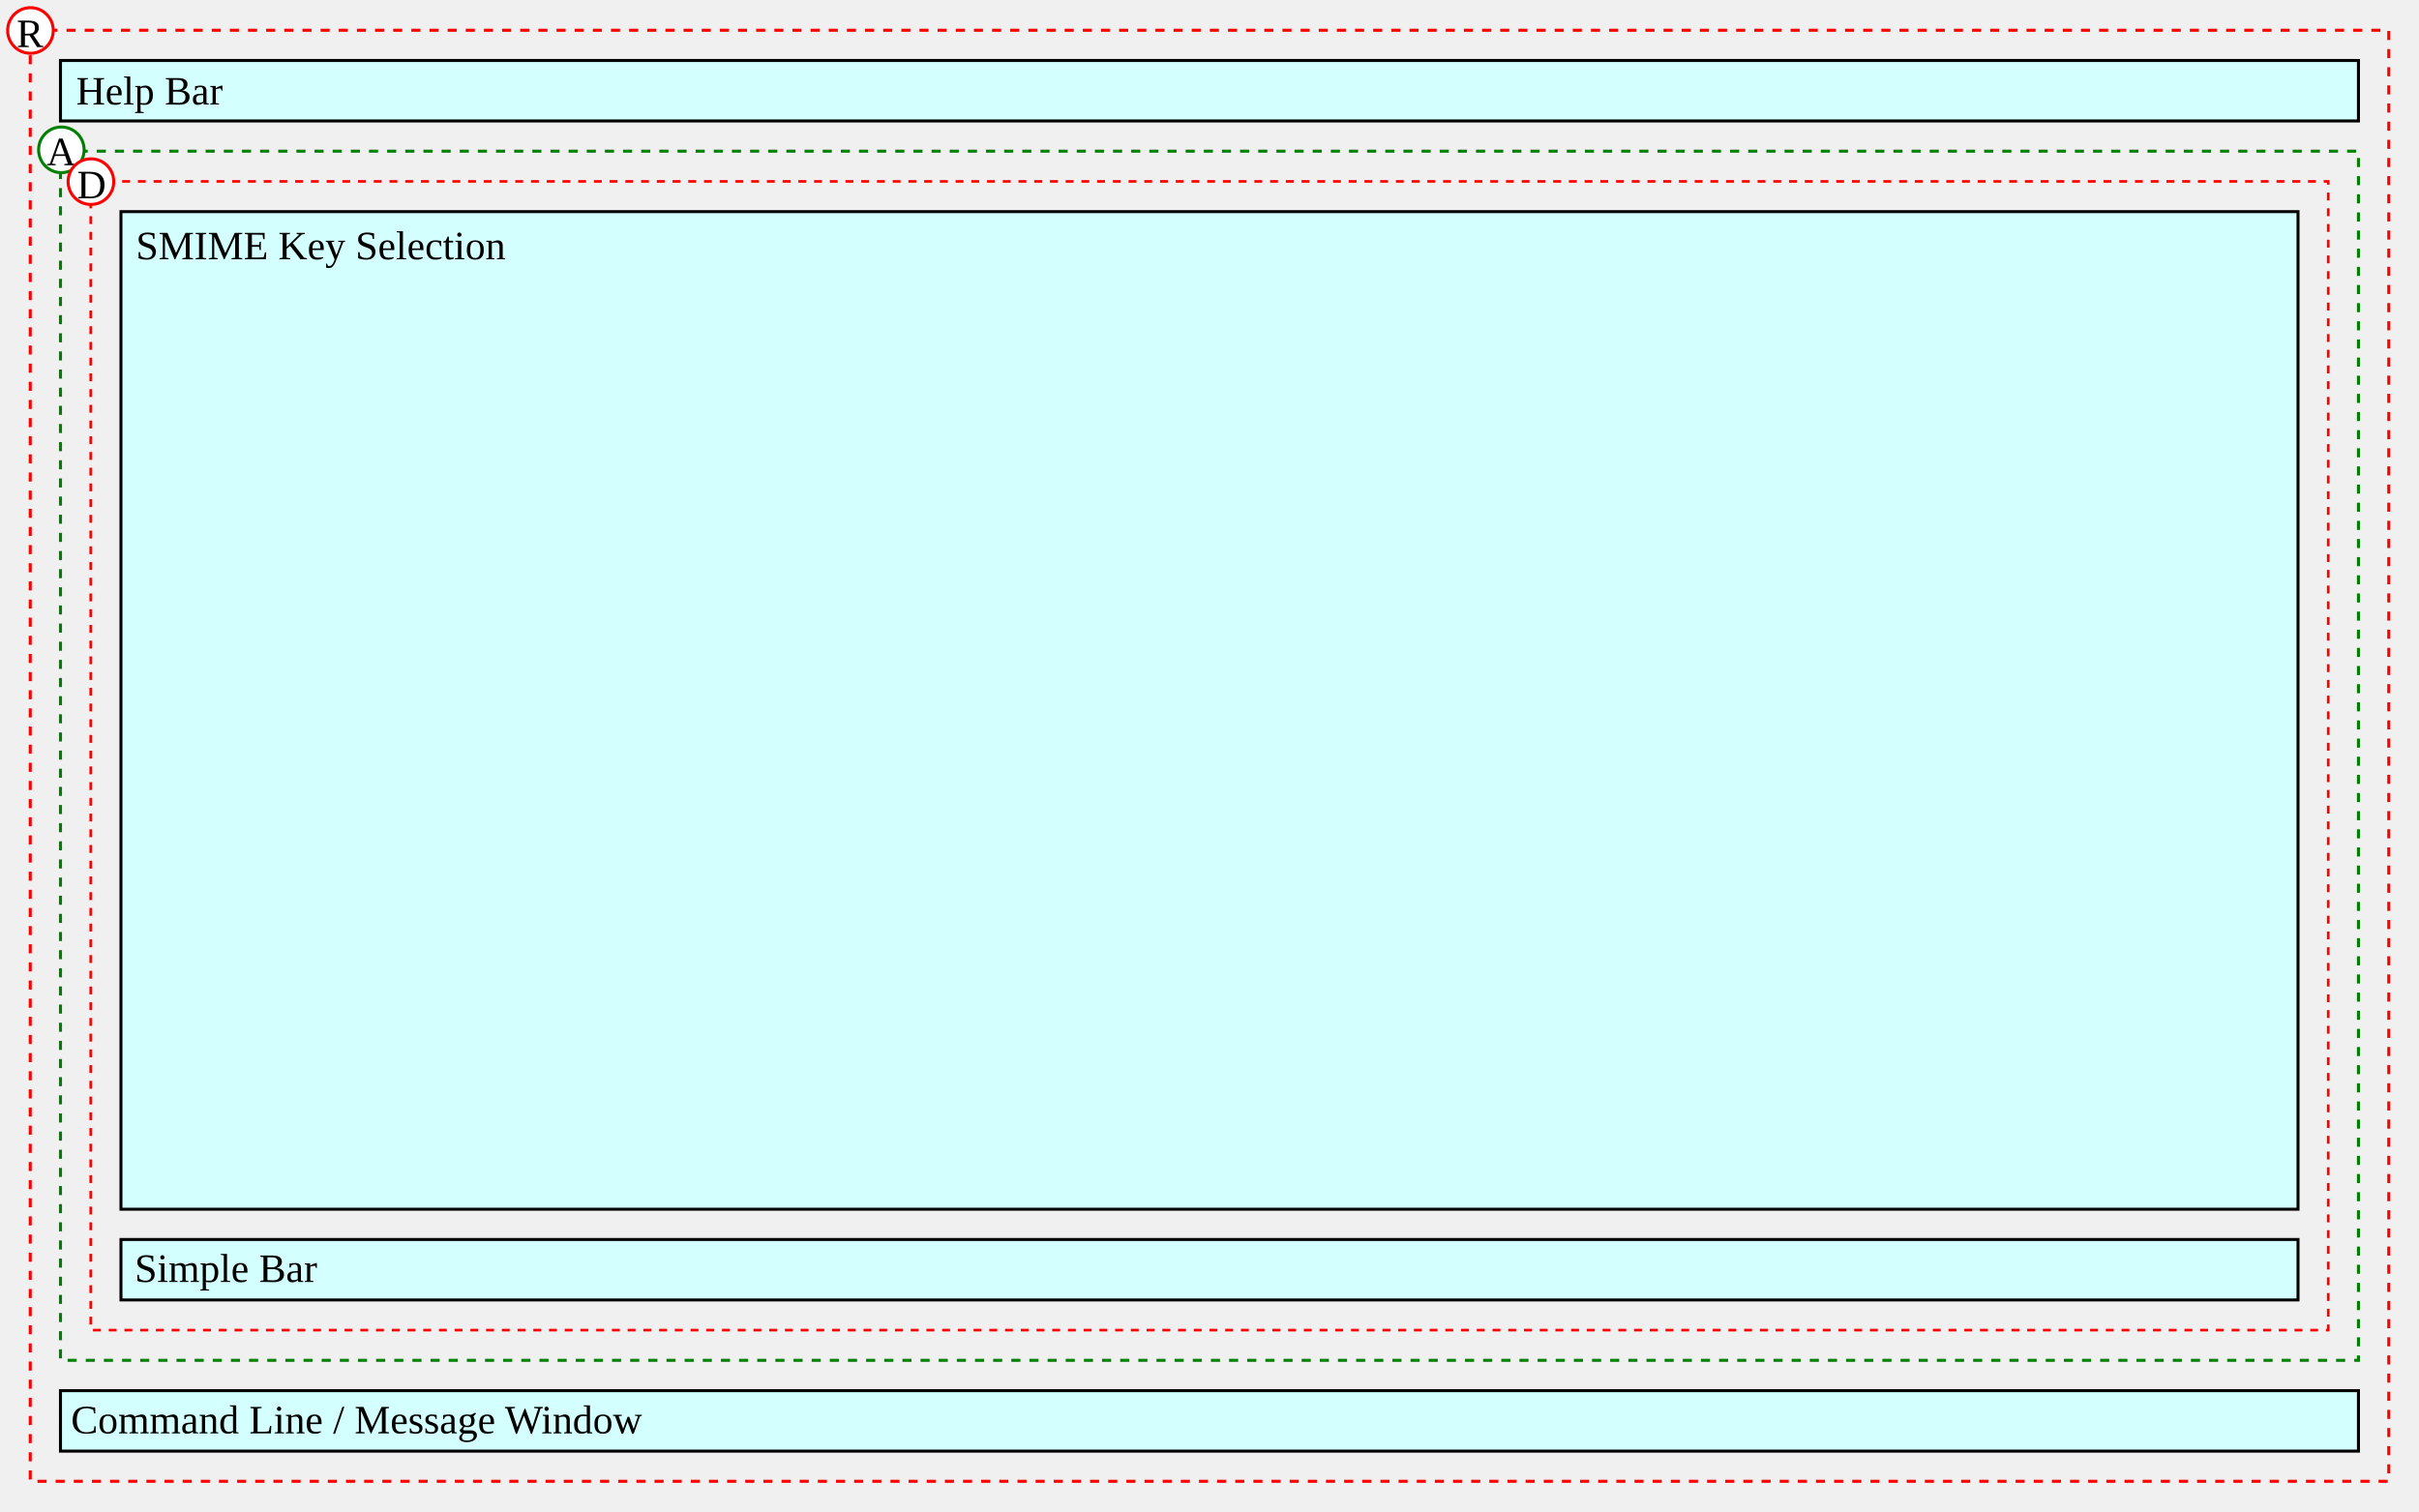
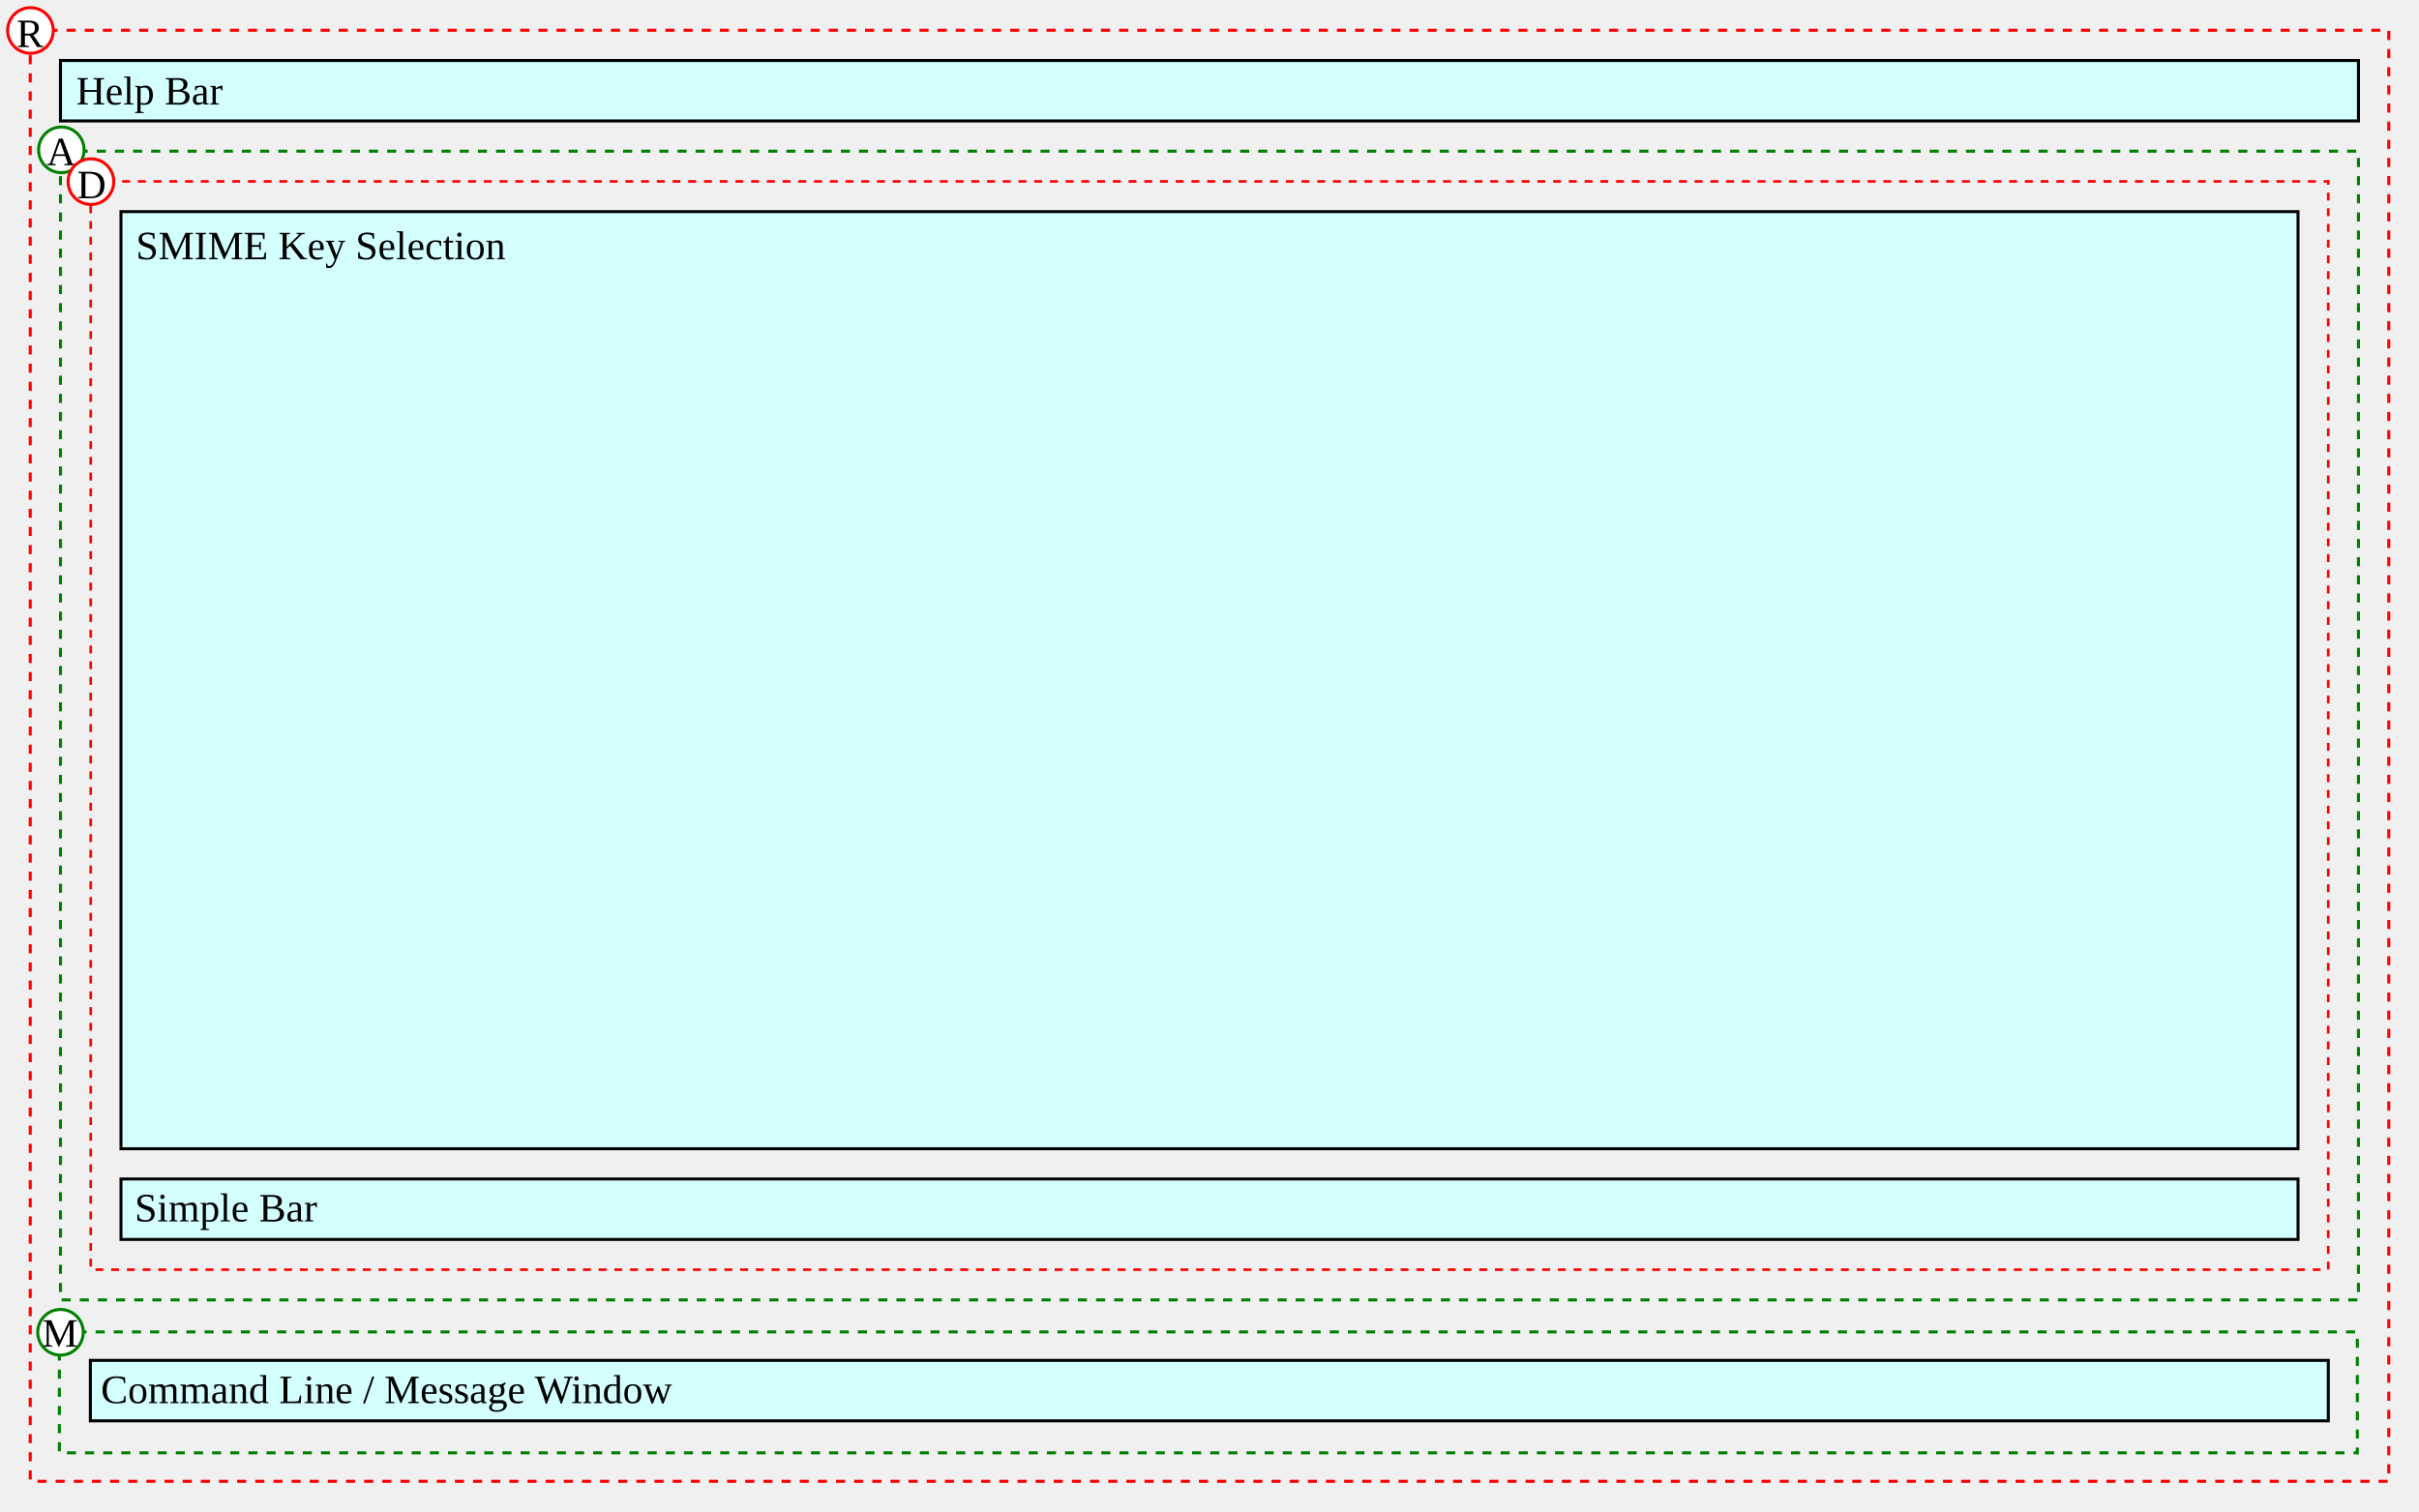
- <svg xmlns="http://www.w3.org/2000/svg" width="800" height="500" version="1.1" viewBox="0 0 211.67 132.29">
-   <g transform="translate(12.817 -77.777)">
-     <g stroke-width=".265">
-       <rect x="-10.171" y="80.423" width="206.38" height="127" fill="none" stroke="#f00" stroke-dasharray="0.794,0.794" />
-       <rect x="-7.525" y="91.006" width="201.08" height="105.83" fill="none" stroke="#008000" stroke-dasharray="0.794, 0.794" />
-       <rect x="-7.525" y="199.49" width="201.08" height="5.292" fill="#d3ffff" stroke="#000" />
-     </g>
-     <g transform="translate(29.104 84.667)">
-       <g transform="translate(-29.104 -84.667)">
-         <rect x="-7.525" y="83.069" width="201.08" height="5.292" fill="#d3ffff" stroke="#000" stroke-width=".265" />
-         <text x="-6.158" y="86.922" fill="#000000" font-size="3.528px" stroke-width=".265" style="line-height:1.25" xml:space="preserve">
-           <tspan x="-6.158" y="86.922" stroke-width=".265">Help Bar</tspan>
-         </text>
-       </g>
-     </g>
-     <g>
-       <rect x="-2.233" y="96.298" width="190.5" height="87.313" fill="#d3ffff" stroke="#000" stroke-width=".26" />
-       <text x="-0.922" y="100.47" fill="#000000" font-size="3.528px" stroke-width=".265" style="line-height:1.25" xml:space="preserve">
-         <tspan x="-0.922" y="100.47" stroke-width=".265">SMIME Key Selection</tspan>
-       </text>
-       <text x="-6.602" y="203.23" fill="#000000" font-size="3.528px" stroke-width=".265" style="line-height:1.25" xml:space="preserve">
-         <tspan x="-6.602" y="203.23" stroke-width=".265">Command Line / Message Window</tspan>
-       </text>
-     </g>
-     <g transform="translate(-17.988 8.4706)">
-       <ellipse cx="7.835" cy="71.973" rx="1.996" ry="1.996" fill="#fff" stroke="#f00" stroke-width=".265" />
-       <text x="6.617" y="73.426" fill="#000000" font-size="3.528px" stroke-width=".265" style="line-height:1.25" xml:space="preserve">
-         <tspan x="6.617" y="73.426" fill="#000000" stroke-width=".265">R</tspan>
-       </text>
-     </g>
-     <g transform="translate(-20.578 18.93)">
-       <ellipse cx="13.13" cy="71.959" rx="1.99" ry="1.997" fill="#fff" stroke="#008000" stroke-width=".265" />
-       <text x="11.841" y="73.305" fill="#000000" font-size="3.528px" stroke-width=".265" style="line-height:1.25" xml:space="preserve">
-         <tspan x="11.841" y="73.305" fill="#000000" stroke-width=".265">A</tspan>
-       </text>
-     </g>
-     <g>
-       <rect x="-2.233" y="186.26" width="190.5" height="5.292" fill="#d3ffff" stroke="#000" stroke-width=".26" />
-       <text x="-1.031" y="189.977" fill="#000000" font-size="3.528px" stroke-width=".265" style="line-height:1.25" xml:space="preserve">
-         <tspan x="-1.031" y="189.977" stroke-width=".265">Simple Bar</tspan>
-       </text>
-       <rect x="-4.879" y="93.652" width="195.79" height="100.54" fill="none" stroke="#f00" stroke-dasharray="0.688, 0.688" stroke-width=".229" />
-     </g>
-     <g transform="translate(-12.696 21.7)">
-       <ellipse cx="7.835" cy="71.973" rx="1.996" ry="1.996" fill="#fff" stroke="#f00" stroke-width=".265" />
-       <text x="6.617" y="73.426" fill="#000000" font-size="3.528px" stroke-width=".265" style="line-height:1.25" xml:space="preserve">
-         <tspan x="6.617" y="73.426" fill="#000000" stroke-width=".265">D</tspan>
-       </text>
-       <g fill="black" font-family="sans-serif" font-size="10.583px">
-         <text style="line-height:1.25;shape-inside:url(#rect374);white-space:pre" xml:space="preserve" />
-         <text style="line-height:1.25;shape-inside:url(#rect380);white-space:pre" xml:space="preserve" />
-         <text style="line-height:1.25;shape-inside:url(#rect386);white-space:pre" xml:space="preserve" />
-       </g>
-     </g>
-   </g>
+ <svg xmlns="http://www.w3.org/2000/svg" width="800" height="500" version="1.1" viewBox="0 0 211.67 132.29" id="svg15">
+   <defs id="defs15" />
+   <rect x="2.646" y="2.646" width="206.38" height="127" fill="none" stroke="#ff0000" stroke-dasharray="0.794, 0.794" id="rect1" style="stroke-width:0.265" />
+   <rect x="5.292" y="13.229" width="201.08" height="100.542" fill="none" stroke="#008000" stroke-dasharray="0.794, 0.794" id="rect2" style="stroke-width:0.265" />
+   <rect x="5.292" y="5.292" width="201.08" height="5.292" fill="#d3ffff" stroke="#000000" stroke-width="0.265" id="rect4" />
+   <text x="6.659" y="9.145" fill="#000000" font-size="3.528px" stroke-width="0.265" style="line-height:1.25" xml:space="preserve" id="text4">
+     <tspan x="6.659" y="9.145" stroke-width="0.265" id="tspan4">Help Bar</tspan>
+   </text>
+   <rect x="10.584" y="18.521" width="190.5" height="82.02" fill="#d3ffff" stroke="#000000" stroke-width="0.26" id="rect5" />
+   <text x="11.895" y="22.693" fill="#000000" font-size="3.528px" stroke-width="0.265" style="line-height:1.25" xml:space="preserve" id="text5">
+     <tspan x="11.895" y="22.693" stroke-width="0.265" id="tspan5">SMIME Key Selection</tspan>
+   </text>
+   <circle cx="2.664" cy="2.667" fill="#ffffff" stroke="#ff0000" stroke-width="0.265" id="ellipse6" r="1.996" />
+   <text x="1.446" y="4.119" fill="#000000" font-size="3.528px" stroke-width="0.265" style="line-height:1.25" xml:space="preserve" id="text7">
+     <tspan x="1.446" y="4.119" fill="#000000" stroke-width="0.265" id="tspan7">R</tspan>
+   </text>
+   <ellipse cx="5.369" cy="13.112" rx="1.99" ry="1.997" fill="#ffffff" stroke="#008000" stroke-width="0.265" id="ellipse7" />
+   <text x="4.08" y="14.458" fill="#000000" font-size="3.528px" stroke-width="0.265" style="line-height:1.25" xml:space="preserve" id="text8">
+     <tspan x="4.08" y="14.458" fill="#000000" stroke-width="0.265" id="tspan8">A</tspan>
+   </text>
+   <rect x="10.585" y="103.187" width="190.5" height="5.292" fill="#d3ffff" stroke="#000000" stroke-width="0.26" id="rect8" />
+   <text x="11.787" y="106.904" fill="#000000" font-size="3.528px" stroke-width="0.265" style="line-height:1.25" xml:space="preserve" id="text9">
+     <tspan x="11.787" y="106.904" stroke-width="0.265" id="tspan9">Simple Bar</tspan>
+   </text>
+   <rect x="7.938" y="15.875" width="195.79" height="95.25" fill="none" stroke="#ff0000" stroke-dasharray="0.688, 0.688" stroke-width="0.229" id="rect9" />
+   <circle cx="7.956" cy="15.896" fill="#ffffff" stroke="#ff0000" stroke-width="0.265" id="ellipse9" r="1.996" />
+   <text x="6.738" y="17.349" fill="#000000" font-size="3.528px" stroke-width="0.265" style="line-height:1.25" xml:space="preserve" id="text10">
+     <tspan x="6.738" y="17.349" fill="#000000" stroke-width="0.265" id="tspan10">D</tspan>
+   </text>
+   <text style="font-size:10.583px;line-height:1.25;font-family:sans-serif;white-space:pre;shape-inside:url(#rect374);fill:#000000" xml:space="preserve" id="text11" transform="translate(0.121,-56.077)" />
+   <text style="font-size:10.583px;line-height:1.25;font-family:sans-serif;white-space:pre;shape-inside:url(#rect380);fill:#000000" xml:space="preserve" id="text12" transform="translate(0.121,-56.077)" />
+   <text style="font-size:10.583px;line-height:1.25;font-family:sans-serif;white-space:pre;shape-inside:url(#rect386);fill:#000000" xml:space="preserve" id="text13" transform="translate(0.121,-56.077)" />
+   <rect x="5.195" y="116.572" width="201.08" height="10.584" fill="none" stroke="#008000" stroke-dasharray="0.794, 0.794" id="rect2-3" style="stroke-width:0.265" />
+   <rect x="7.907" y="119.063" width="195.825" height="5.292" fill="#d3ffff" stroke="#000000" id="rect3" style="stroke-width:0.265" />
+   <text x="8.831" y="122.803" fill="#000000" font-size="3.528px" stroke-width="0.265" style="line-height:1.25" xml:space="preserve" id="text6">
+     <tspan id="tspan1" x="-30.432" y="-55.124" style="stroke-width:0.265">
+       <tspan x="8.831" y="122.803" stroke-width="0.265" id="tspan6" />
+     </tspan>
+     <tspan id="tspan2" x="8.831" y="122.803" style="stroke-width:0.265">
+       <tspan x="8.831" y="122.803" stroke-width="0.265" id="tspan3">Command Line / Message Window</tspan>
+     </tspan>
+   </text>
+   <ellipse cx="5.293" cy="116.606" rx="1.99" ry="1.997" fill="#ffffff" stroke="#008000" stroke-width="0.265" id="ellipse7-5" />
+   <text x="3.693" y="117.865" fill="#000000" font-size="3.528px" stroke-width="0.265" style="line-height:1.25" xml:space="preserve" id="text8-3">
+     <tspan x="3.693" y="117.865" fill="#000000" stroke-width="0.265" id="tspan8-5">M</tspan>
+   </text>
</svg>
